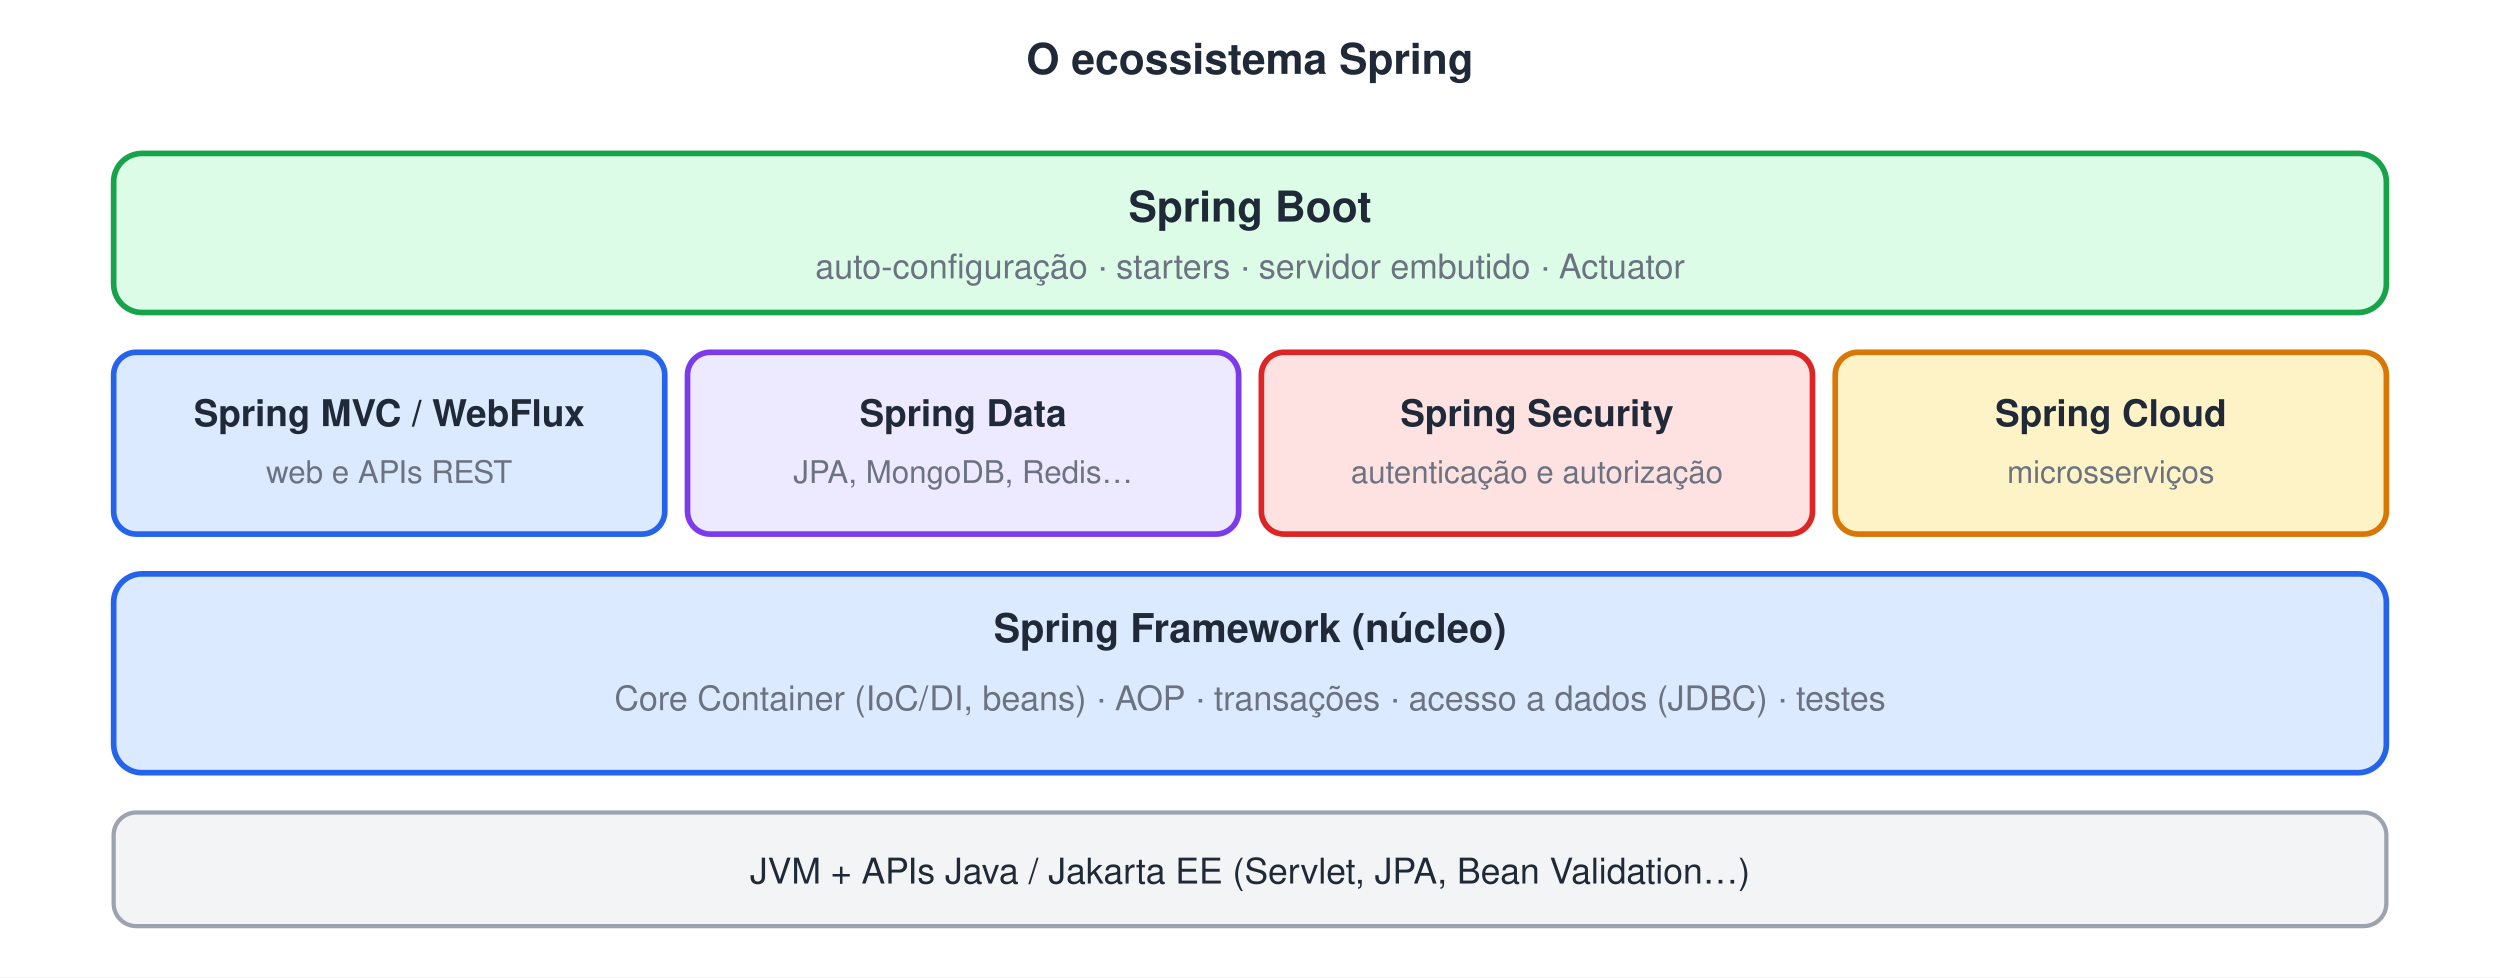
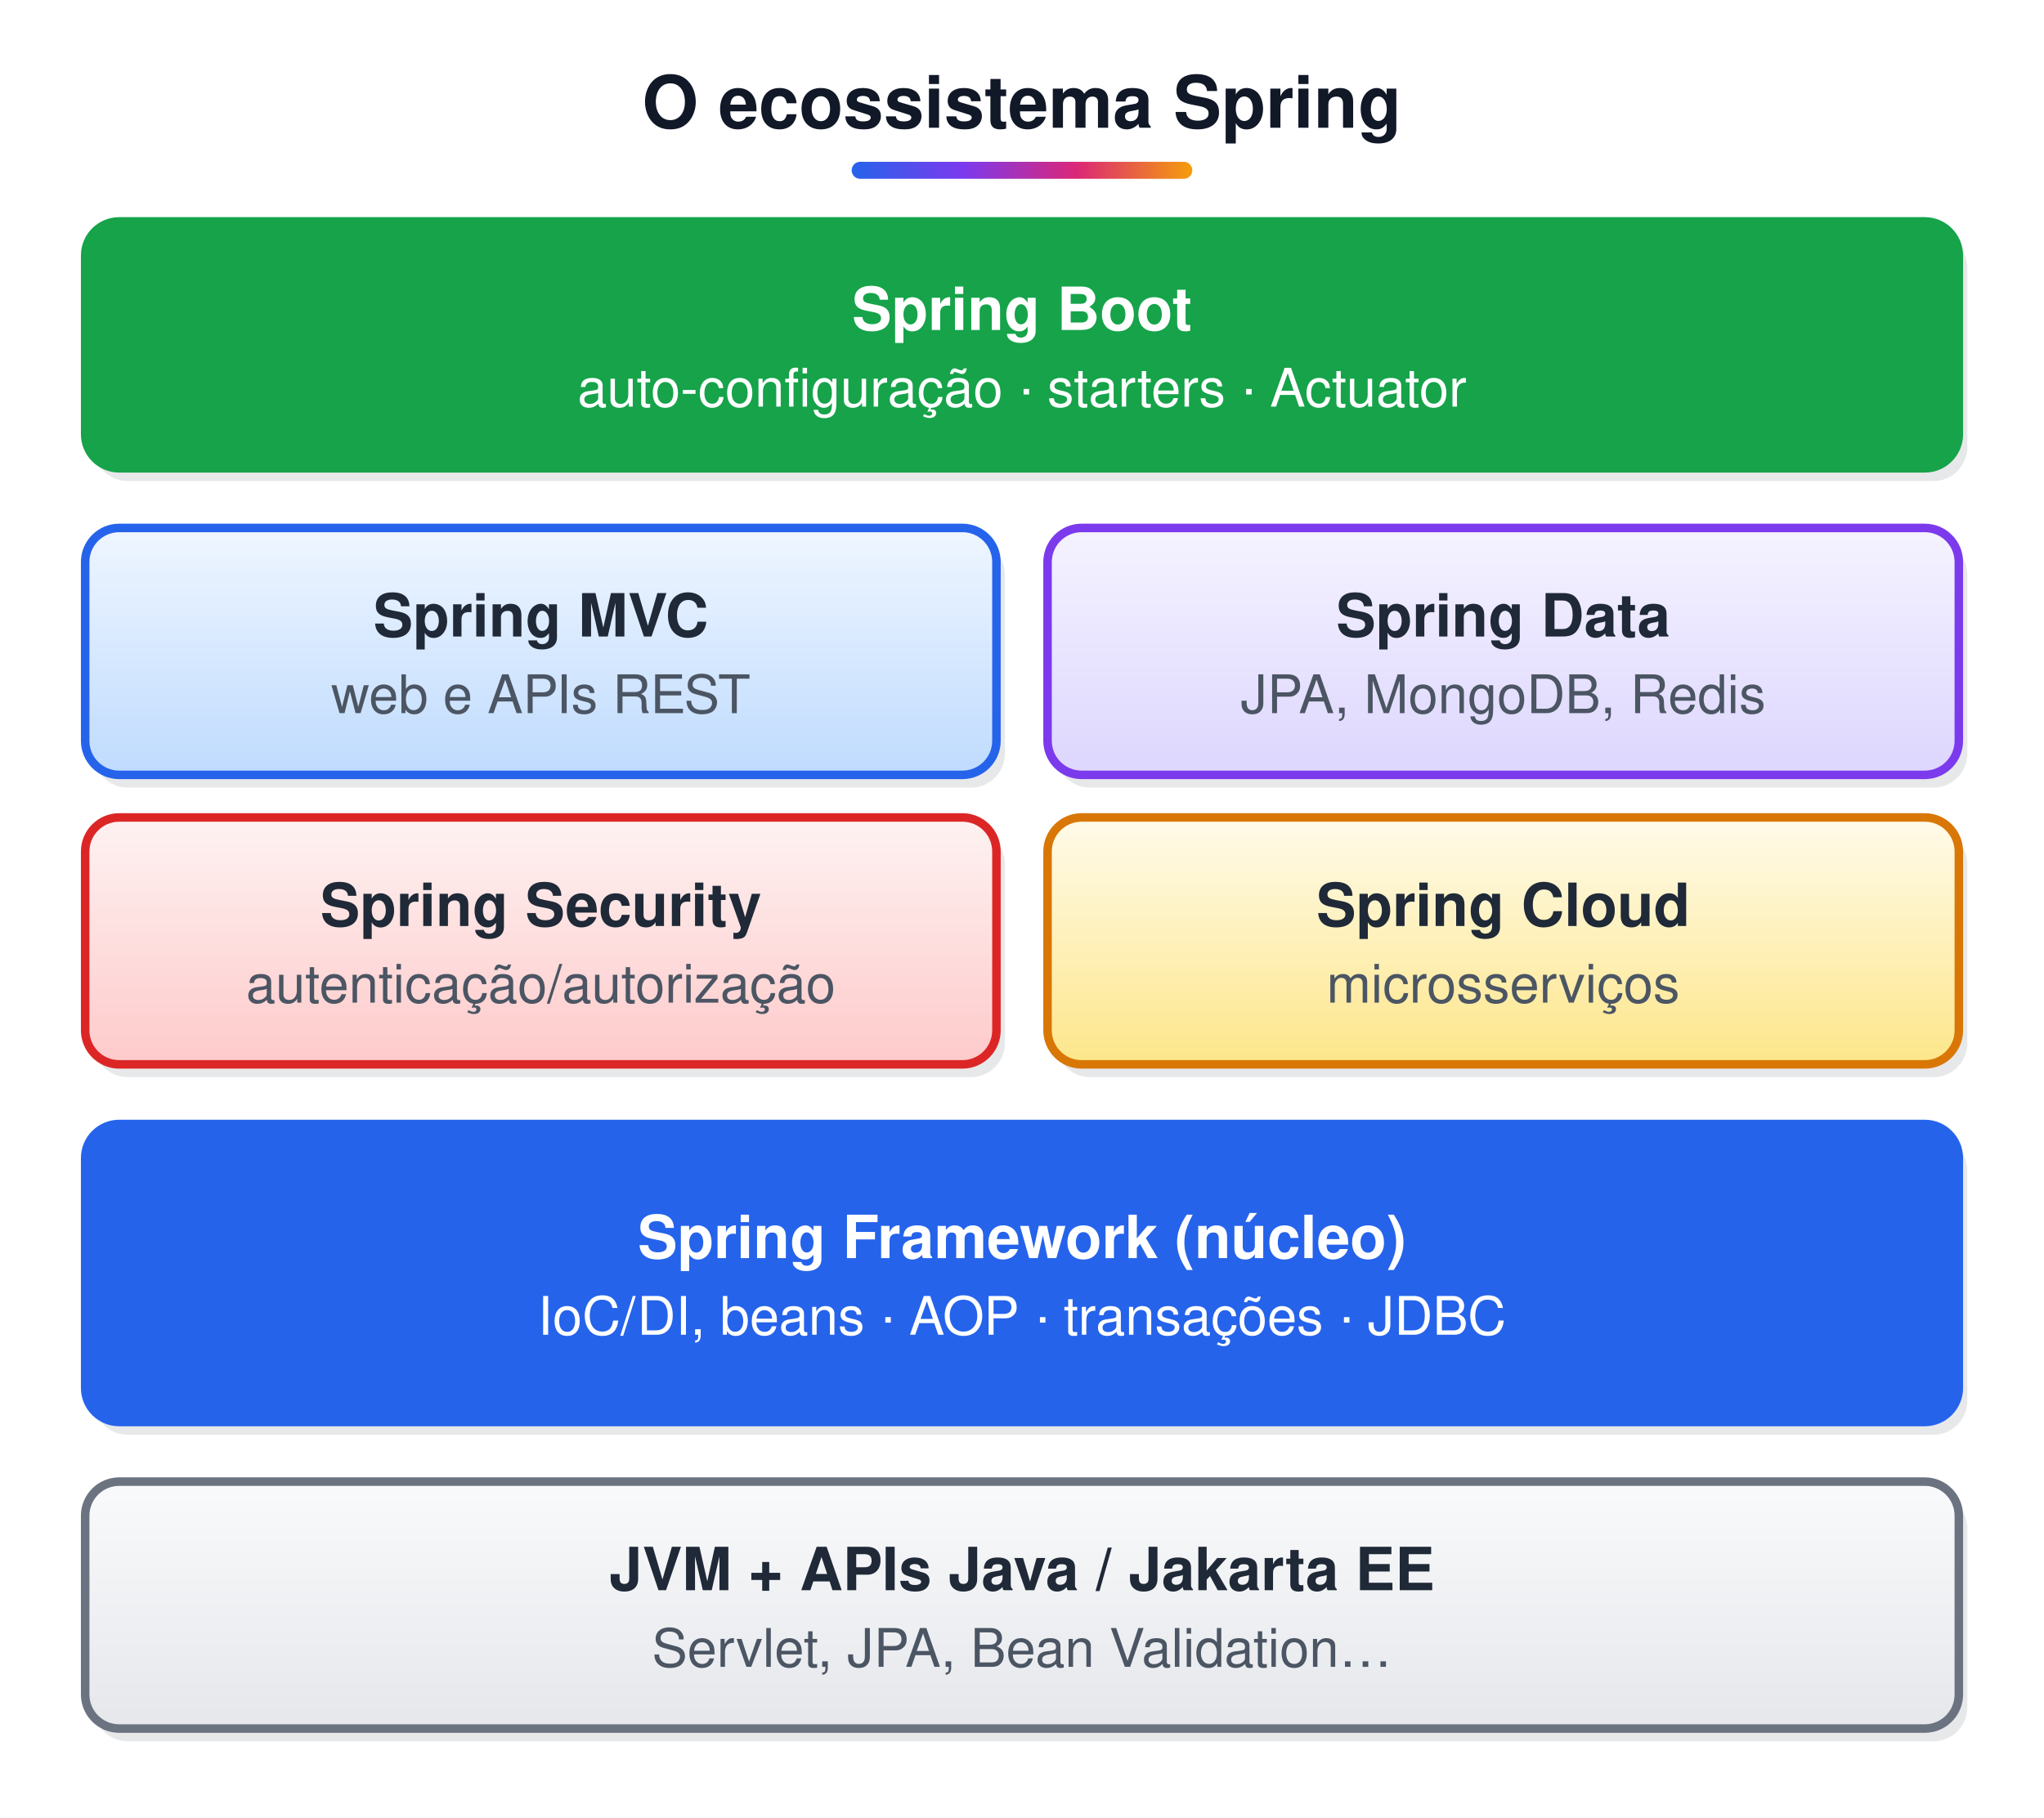
- <svg xmlns="http://www.w3.org/2000/svg" width="880" height="344" viewBox="0 0 880 344">
-   <style>text{font-family:Helvetica, Arial, 'DejaVu Sans', sans-serif}.m{font-family:Menlo, Consolas, 'DejaVu Sans Mono', monospace}</style>
-   <rect width="100%" height="100%" fill="#ffffff" />
-   <text x="440" y="26" font-size="15" font-weight="bold" fill="#1F2937" text-anchor="middle">O ecossistema Spring</text>
-   <rect x="40" y="54" width="800" height="56" rx="10" fill="#DCFCE7" stroke="#16A34A" stroke-width="2" />
-   <text x="440" y="78" font-size="15" font-weight="bold" fill="#1F2937" text-anchor="middle">Spring Boot</text>
-   <text x="440" y="98" font-size="12" fill="#6B7280" text-anchor="middle">auto-configuração · starters · servidor embutido · Actuator</text>
-   <rect x="40" y="124" width="194" height="64" rx="8" fill="#DBEAFE" stroke="#2563EB" stroke-width="2" />
-   <text x="137" y="150" font-size="13" font-weight="bold" fill="#1F2937" text-anchor="middle">Spring MVC / WebFlux</text>
-   <text x="137" y="170" font-size="11" fill="#6B7280" text-anchor="middle">web e APIs REST</text>
-   <rect x="242" y="124" width="194" height="64" rx="8" fill="#EDE9FE" stroke="#7C3AED" stroke-width="2" />
-   <text x="339" y="150" font-size="13" font-weight="bold" fill="#1F2937" text-anchor="middle">Spring Data</text>
-   <text x="339" y="170" font-size="11" fill="#6B7280" text-anchor="middle">JPA, MongoDB, Redis…</text>
-   <rect x="444" y="124" width="194" height="64" rx="8" fill="#FEE2E2" stroke="#DC2626" stroke-width="2" />
-   <text x="541" y="150" font-size="13" font-weight="bold" fill="#1F2937" text-anchor="middle">Spring Security</text>
-   <text x="541" y="170" font-size="11" fill="#6B7280" text-anchor="middle">autenticação e autorização</text>
-   <rect x="646" y="124" width="194" height="64" rx="8" fill="#FEF3C7" stroke="#D97706" stroke-width="2" />
-   <text x="743" y="150" font-size="13" font-weight="bold" fill="#1F2937" text-anchor="middle">Spring Cloud</text>
-   <text x="743" y="170" font-size="11" fill="#6B7280" text-anchor="middle">microsserviços</text>
-   <rect x="40" y="202" width="800" height="70" rx="10" fill="#DBEAFE" stroke="#2563EB" stroke-width="2" />
-   <text x="440" y="226" font-size="14" font-weight="bold" fill="#1F2937" text-anchor="middle">Spring Framework (núcleo)</text>
-   <text x="440" y="250" font-size="12" fill="#6B7280" text-anchor="middle">Core Container (IoC/DI, beans) · AOP · transações · acesso a dados (JDBC) · testes</text>
-   <rect x="40" y="286" width="800" height="40" rx="8" fill="#F3F4F6" stroke="#9CA3AF" stroke-width="1.5" />
-   <text x="440" y="311" font-size="12.5" fill="#1F2937" text-anchor="middle">JVM + APIs Java / Jakarta EE (Servlet, JPA, Bean Validation…)</text>
+ <svg xmlns="http://www.w3.org/2000/svg" width="480" height="427" viewBox="0 0 480 427">
+   <style>text{white-space:pre;font-family:Helvetica,Arial,sans-serif;font-size:14px;fill:#1F2937}.t{font-size:17px;font-weight:bold;fill:#111827}.b{font-weight:bold}.m{font-family:Menlo,Consolas,monospace;font-size:13px}.s{font-size:12.5px;fill:#4B5563}.n{font-size:13px;font-style:italic;fill:#4B5563}.c{text-anchor:middle}.r{text-anchor:end}.w{fill:#fff}.xB{fill:url(#gB);stroke:#2563EB}.hB{fill:#2563EB;stroke:#2563EB}.fB{fill:#2563EB}.xG{fill:url(#gG);stroke:#16A34A}.hG{fill:#16A34A;stroke:#16A34A}.fG{fill:#16A34A}.xO{fill:url(#gO);stroke:#D97706}.hO{fill:#D97706;stroke:#D97706}.fO{fill:#D97706}.xP{fill:url(#gP);stroke:#7C3AED}.hP{fill:#7C3AED;stroke:#7C3AED}.fP{fill:#7C3AED}.xR{fill:url(#gR);stroke:#DC2626}.hR{fill:#DC2626;stroke:#DC2626}.fR{fill:#DC2626}.xY{fill:url(#gY);stroke:#6B7280}.hY{fill:#6B7280;stroke:#6B7280}.fY{fill:#6B7280}.xT{fill:url(#gT);stroke:#0D9488}.hT{fill:#0D9488;stroke:#0D9488}.fT{fill:#0D9488}.xK{fill:url(#gK);stroke:#DB2777}.hK{fill:#DB2777;stroke:#DB2777}.fK{fill:#DB2777}.xW{fill:url(#gW);stroke:#9CA3AF}.hW{fill:#9CA3AF;stroke:#9CA3AF}.fW{fill:#9CA3AF}.xZ{fill:url(#gZ);stroke:#DDD6FE}.hZ{fill:#DDD6FE;stroke:#DDD6FE}.fZ{fill:#DDD6FE}.xV{fill:url(#gV);stroke:#E5E7EB}.hV{fill:#E5E7EB;stroke:#E5E7EB}.fV{fill:#E5E7EB}rect,ellipse,polygon,circle{stroke-width:2}.l{stroke:#475569;stroke-width:2.2;fill:none}.d{stroke-dasharray:6 4}.sh{fill:#0F172A;opacity:.10;stroke:none}</style>
+   <defs>
+     <linearGradient id="gB" x1="0" y1="0" x2="0" y2="1">
+       <stop offset="0" stop-color="#EFF6FF" />
+       <stop offset="1" stop-color="#BFDBFE" />
+     </linearGradient>
+     <linearGradient id="gG" x1="0" y1="0" x2="0" y2="1">
+       <stop offset="0" stop-color="#F0FDF4" />
+       <stop offset="1" stop-color="#BBF7D0" />
+     </linearGradient>
+     <linearGradient id="gO" x1="0" y1="0" x2="0" y2="1">
+       <stop offset="0" stop-color="#FFFBEB" />
+       <stop offset="1" stop-color="#FDE68A" />
+     </linearGradient>
+     <linearGradient id="gP" x1="0" y1="0" x2="0" y2="1">
+       <stop offset="0" stop-color="#F5F3FF" />
+       <stop offset="1" stop-color="#DDD6FE" />
+     </linearGradient>
+     <linearGradient id="gR" x1="0" y1="0" x2="0" y2="1">
+       <stop offset="0" stop-color="#FEF2F2" />
+       <stop offset="1" stop-color="#FECACA" />
+     </linearGradient>
+     <linearGradient id="gY" x1="0" y1="0" x2="0" y2="1">
+       <stop offset="0" stop-color="#F9FAFB" />
+       <stop offset="1" stop-color="#E5E7EB" />
+     </linearGradient>
+     <linearGradient id="gT" x1="0" y1="0" x2="0" y2="1">
+       <stop offset="0" stop-color="#F0FDFA" />
+       <stop offset="1" stop-color="#99F6E4" />
+     </linearGradient>
+     <linearGradient id="gK" x1="0" y1="0" x2="0" y2="1">
+       <stop offset="0" stop-color="#FDF2F8" />
+       <stop offset="1" stop-color="#FBCFE8" />
+     </linearGradient>
+     <linearGradient id="gW" x1="0" y1="0" x2="0" y2="1">
+       <stop offset="0" stop-color="#FFFFFF" />
+       <stop offset="1" stop-color="#FFFFFF" />
+     </linearGradient>
+     <linearGradient id="gZ" x1="0" y1="0" x2="0" y2="1">
+       <stop offset="0" stop-color="#F5F3FF" />
+       <stop offset="1" stop-color="#F5F3FF" />
+     </linearGradient>
+     <linearGradient id="gV" x1="0" y1="0" x2="0" y2="1">
+       <stop offset="0" stop-color="#FFFFFF" />
+       <stop offset="1" stop-color="#FFFFFF" />
+     </linearGradient>
+     <linearGradient id="gT0" x1="0" y1="0" x2="1" y2="0">
+       <stop offset="0" stop-color="#2563EB" />
+       <stop offset=".33" stop-color="#7C3AED" />
+       <stop offset=".66" stop-color="#DB2777" />
+       <stop offset="1" stop-color="#F59E0B" />
+     </linearGradient>
+     <marker id="a" viewBox="0 0 10 10" refX="9" refY="5" markerWidth="6.5" markerHeight="6.5" orient="auto-start-reverse">
+       <path d="M0,0L10,5L0,10z" fill="#475569" />
+     </marker>
+   </defs>
+   <rect width="100%" height="100%" fill="#fff" />
+   <text x="240.0" y="30" class="t c">O ecossistema Spring</text>
+   <rect x="200.0" y="38" width="80" height="4" rx="2" fill="url(#gT0)" />
+   <rect x="22" y="55" width="440" height="58" rx="8" class="sh" />
+   <rect x="20" y="52" width="440" height="58" rx="8" class="hG" />
+   <text x="240.0" y="77.5" class="b c w">Spring Boot</text>
+   <text x="240.0" y="95.5" class="s c w">auto-configuração · starters · Actuator</text>
+   <rect x="22" y="127" width="214" height="58" rx="8" class="sh" />
+   <rect x="20" y="124" width="214" height="58" rx="8" class="xB" />
+   <text x="127.0" y="149.5" class="b c">Spring MVC</text>
+   <text x="127.0" y="167.5" class="s c">web e APIs REST</text>
+   <rect x="248" y="127" width="214" height="58" rx="8" class="sh" />
+   <rect x="246" y="124" width="214" height="58" rx="8" class="xP" />
+   <text x="353.0" y="149.5" class="b c">Spring Data</text>
+   <text x="353.0" y="167.5" class="s c">JPA, MongoDB, Redis</text>
+   <rect x="22" y="195" width="214" height="58" rx="8" class="sh" />
+   <rect x="20" y="192" width="214" height="58" rx="8" class="xR" />
+   <text x="127.0" y="217.5" class="b c">Spring Security</text>
+   <text x="127.0" y="235.5" class="s c">autenticação/autorização</text>
+   <rect x="248" y="195" width="214" height="58" rx="8" class="sh" />
+   <rect x="246" y="192" width="214" height="58" rx="8" class="xO" />
+   <text x="353.0" y="217.5" class="b c">Spring Cloud</text>
+   <text x="353.0" y="235.5" class="s c">microsserviços</text>
+   <rect x="22" y="267" width="440" height="70" rx="8" class="sh" />
+   <rect x="20" y="264" width="440" height="70" rx="8" class="hB" />
+   <text x="240.0" y="295.5" class="b c w">Spring Framework (núcleo)</text>
+   <text x="240.0" y="313.5" class="s c w">IoC/DI, beans · AOP · transações · JDBC</text>
+   <rect x="22" y="351" width="440" height="58" rx="8" class="sh" />
+   <rect x="20" y="348" width="440" height="58" rx="8" class="xY" />
+   <text x="240.0" y="373.5" class="b c">JVM + APIs Java / Jakarta EE</text>
+   <text x="240.0" y="391.5" class="s c">Servlet, JPA, Bean Validation…</text>
</svg>
